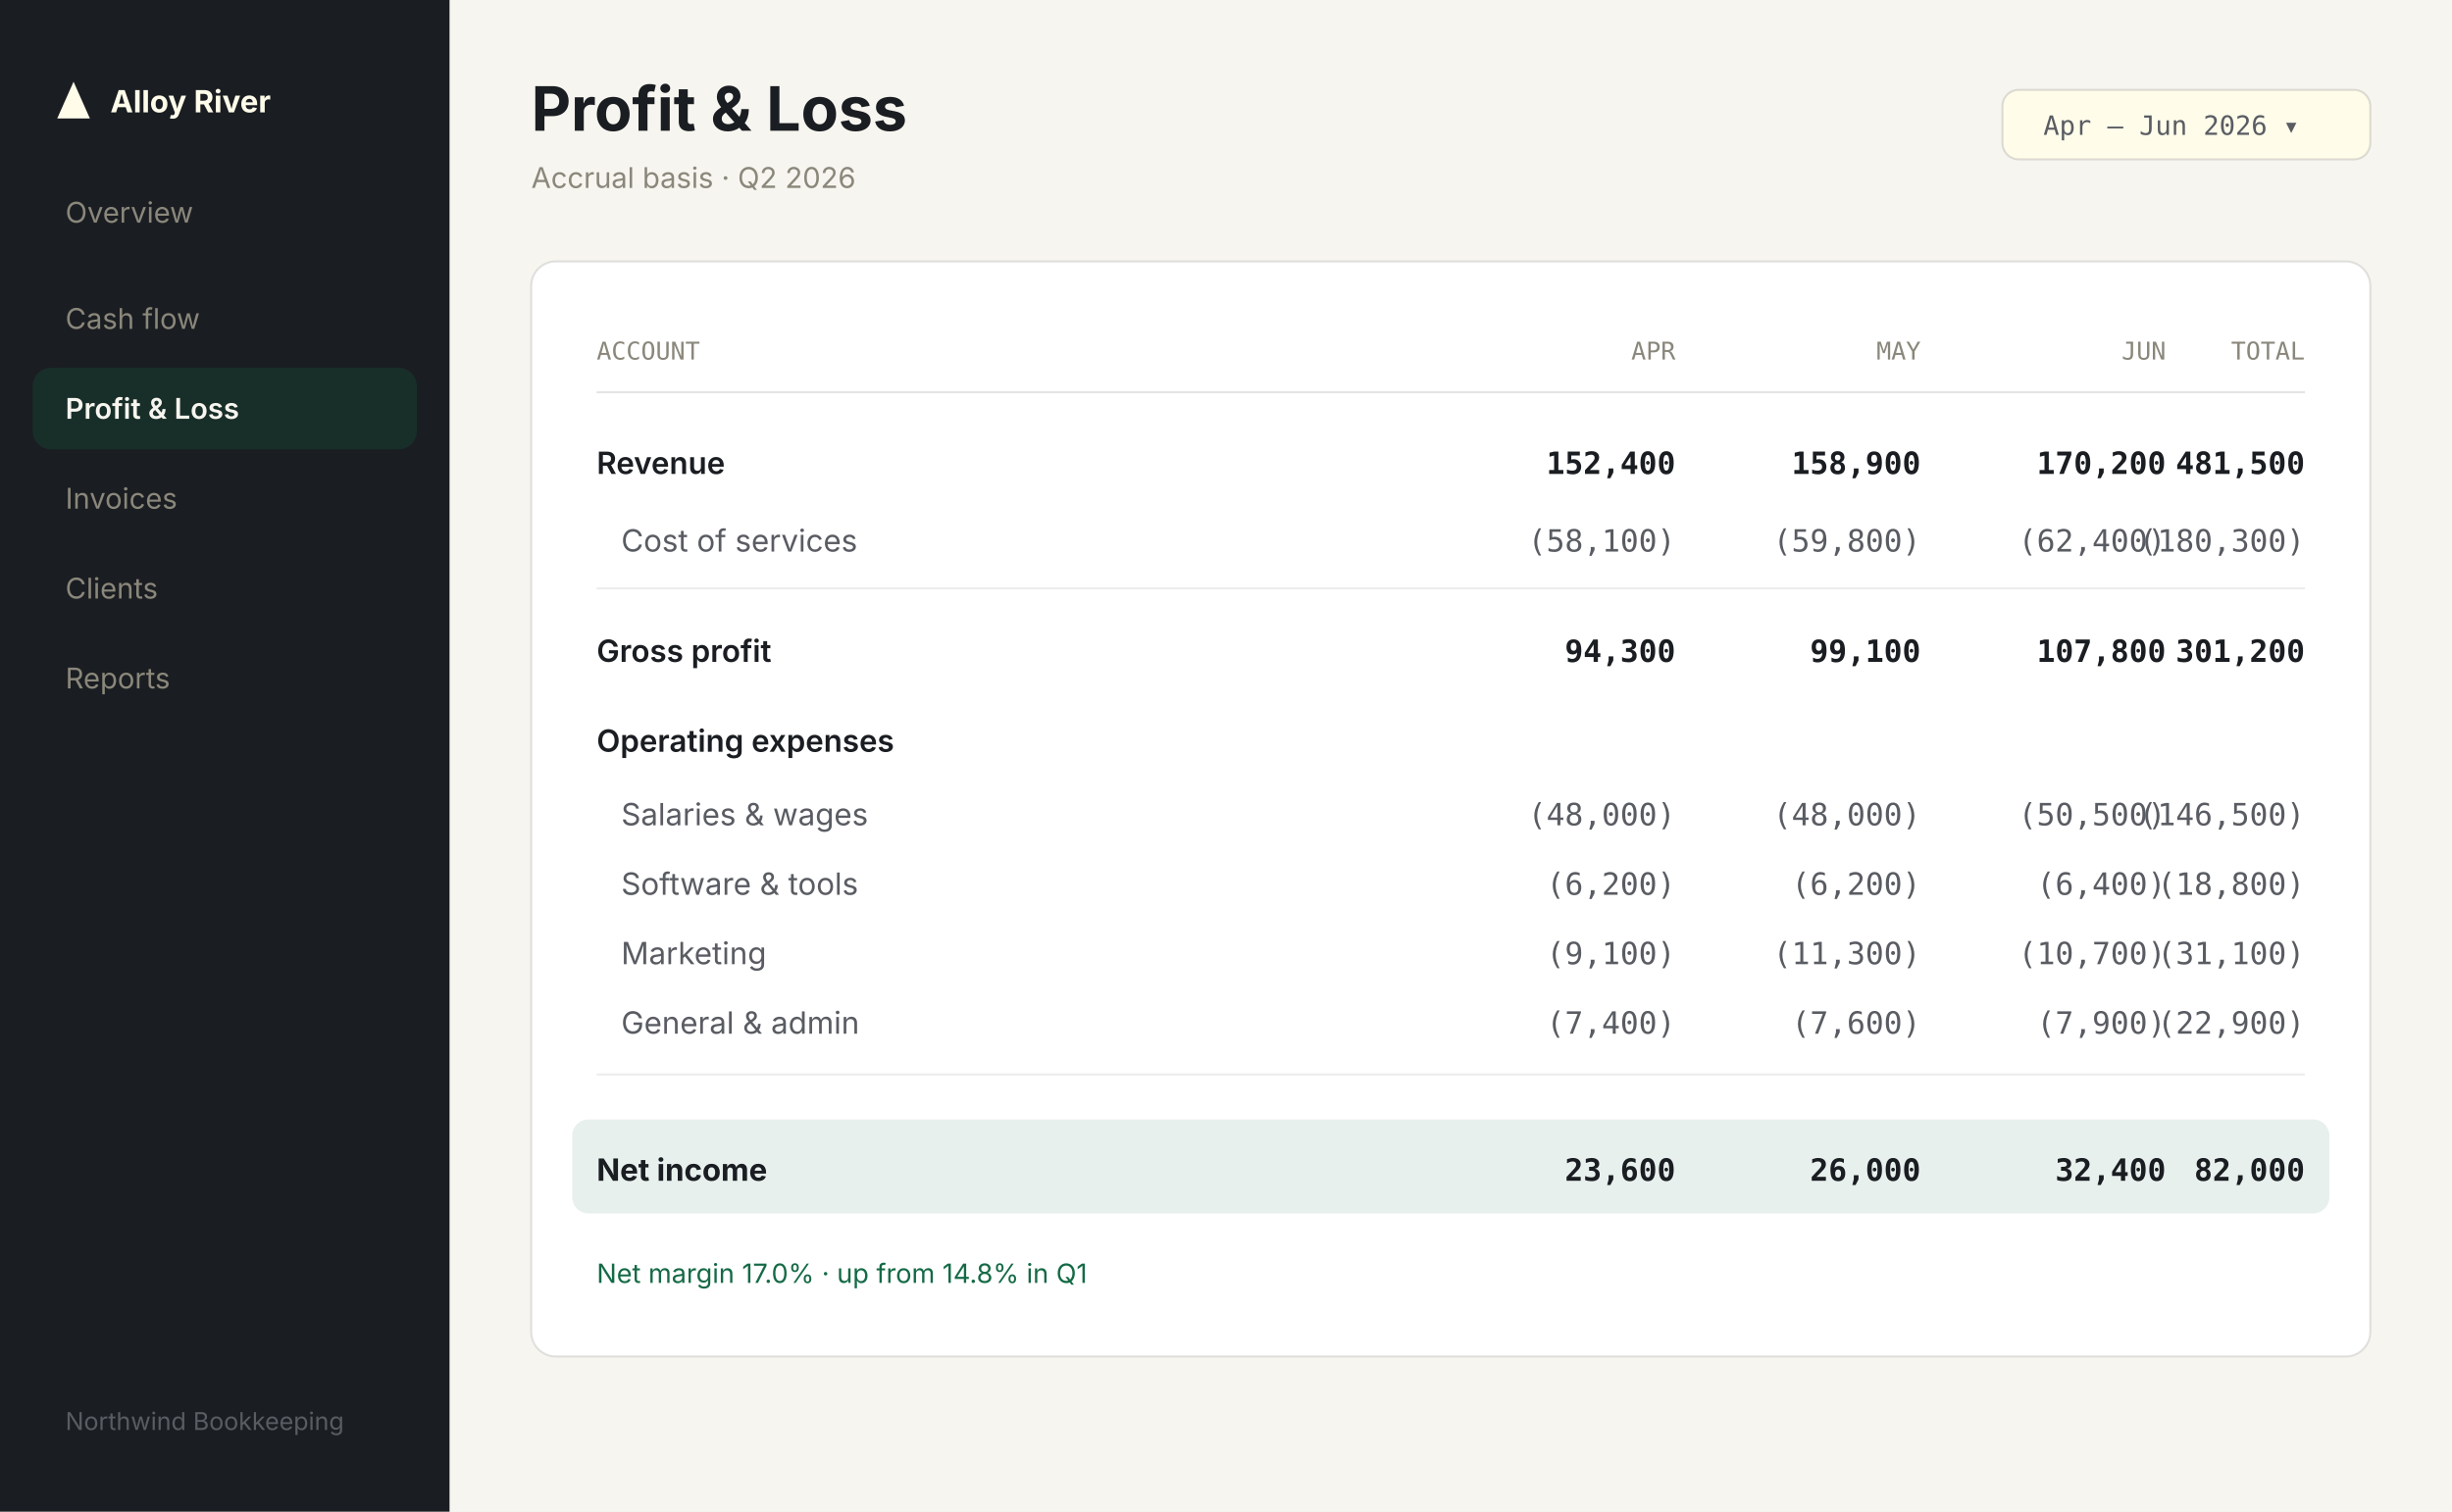
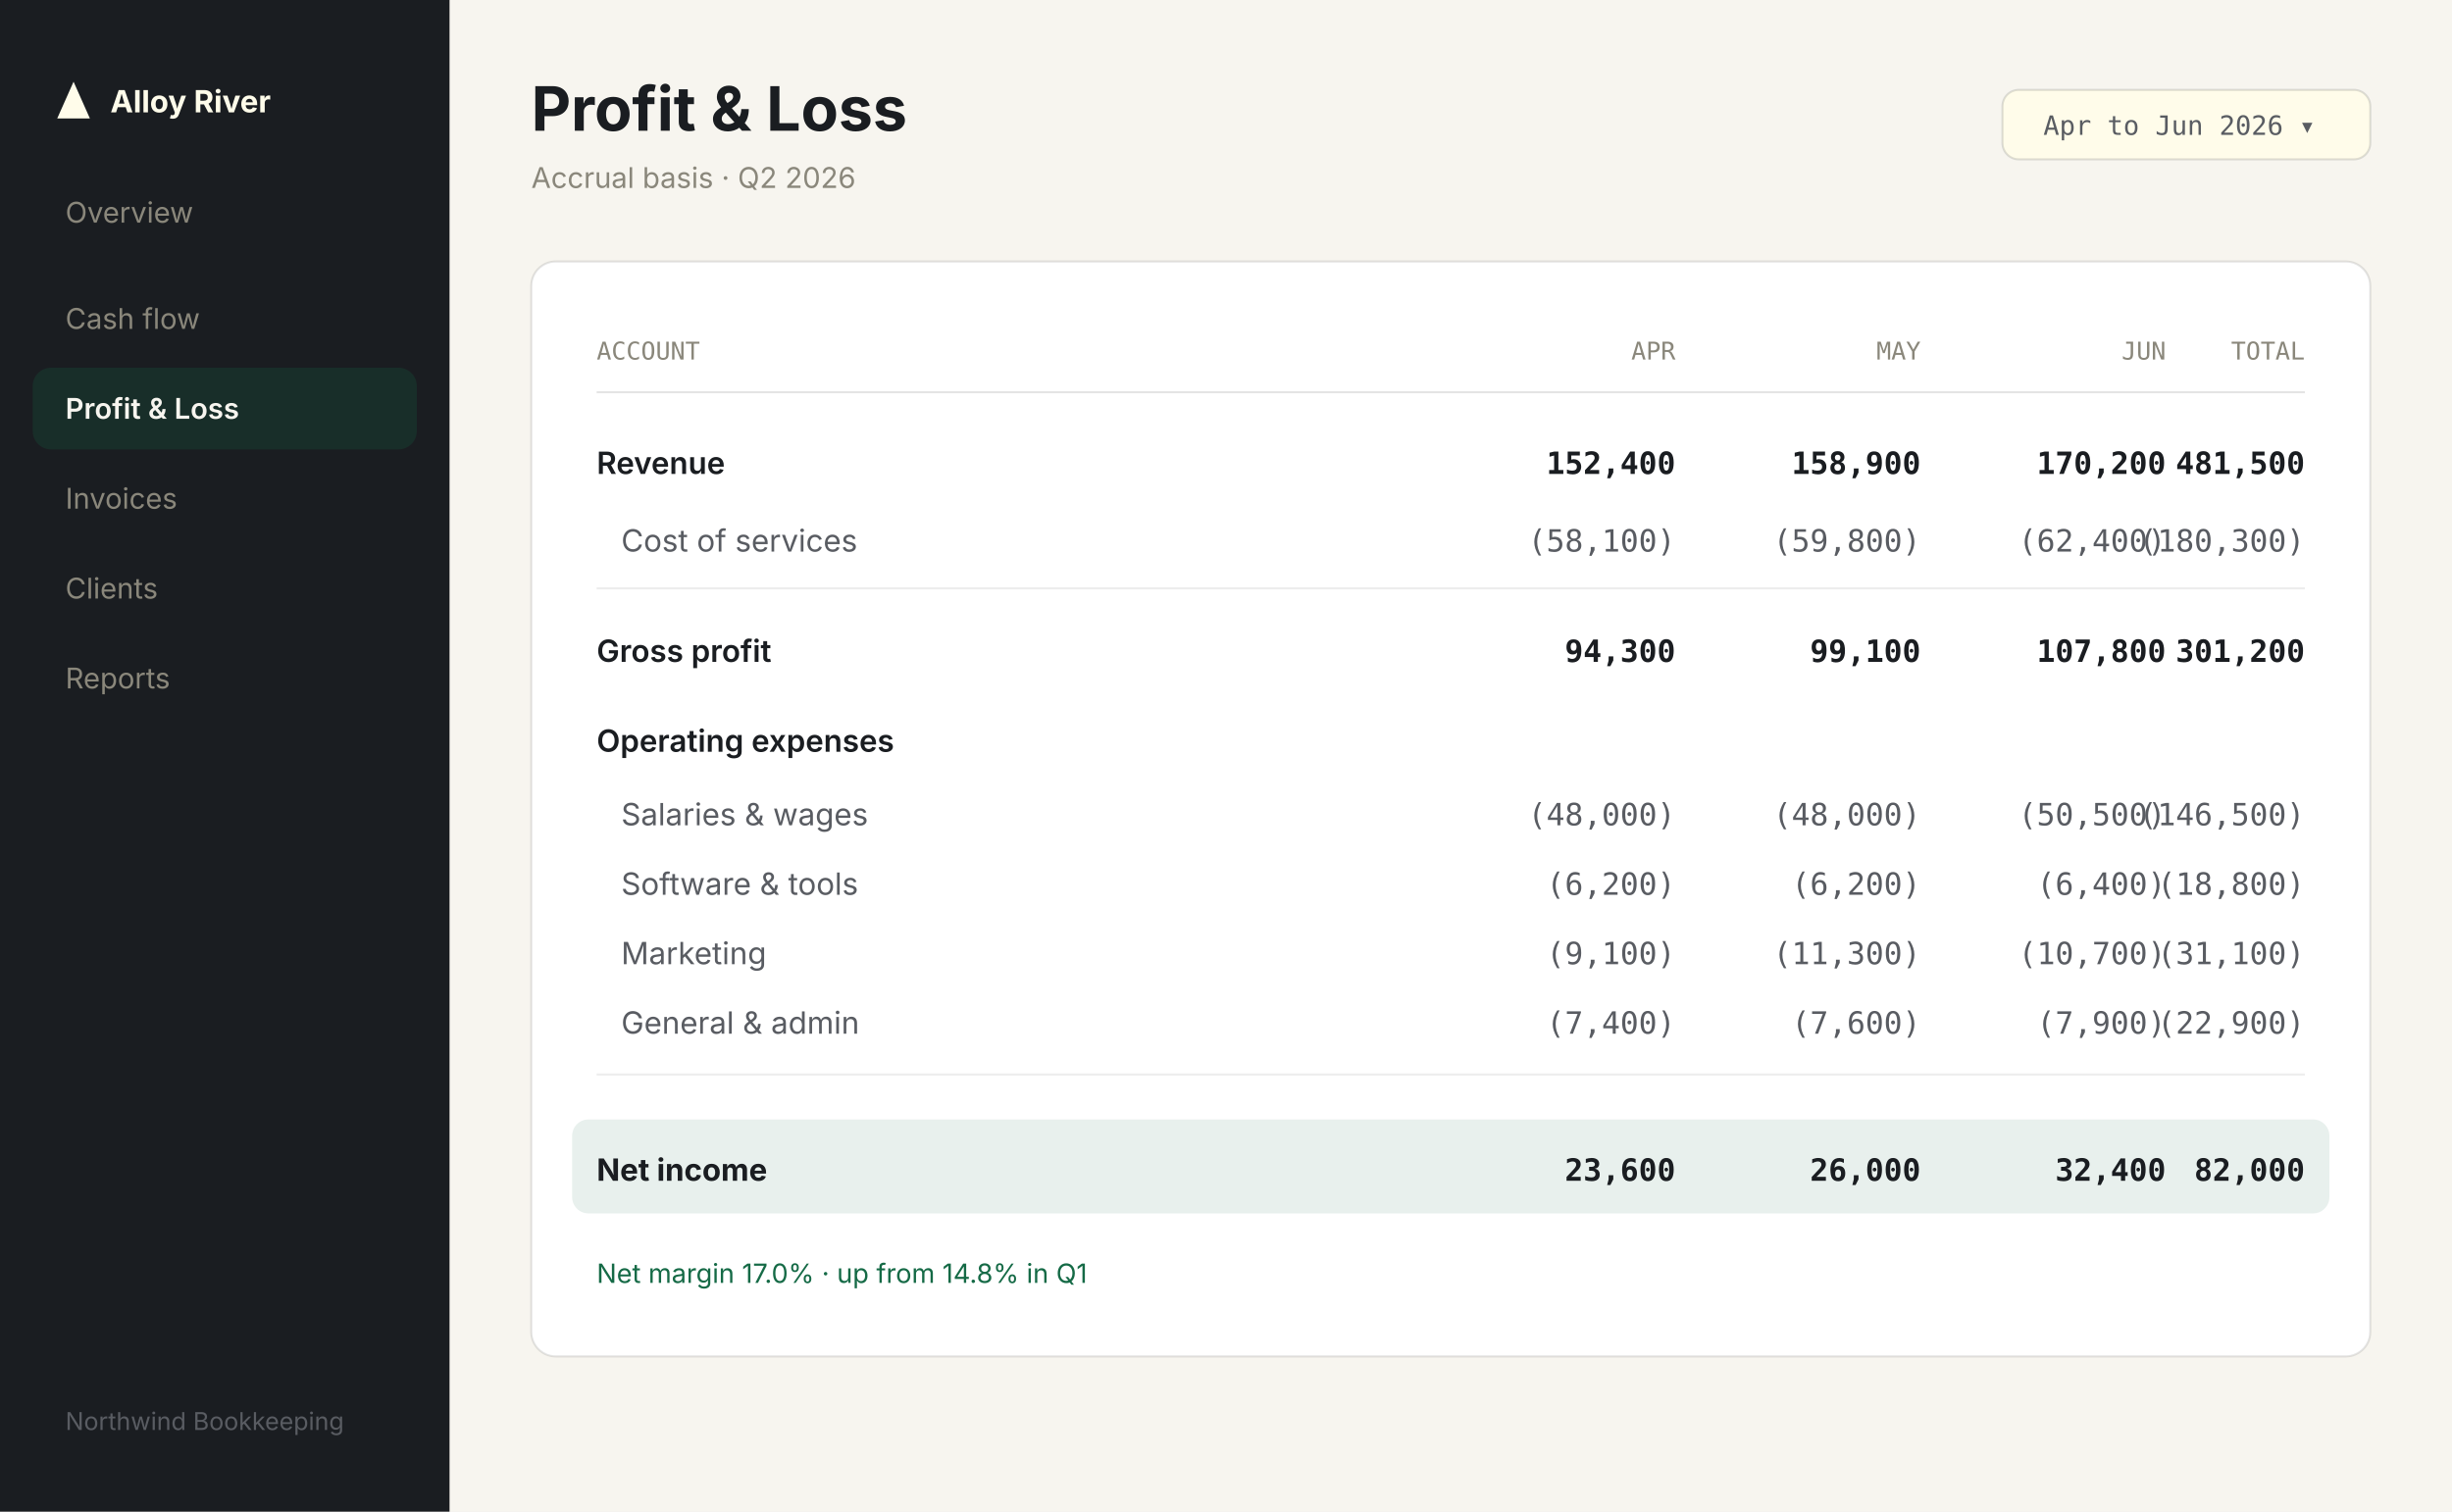
<svg xmlns="http://www.w3.org/2000/svg" viewBox="0 0 1200 740" font-family="Inter, Arial, sans-serif">
  <rect width="1200" height="740" fill="#F7F5EF" />
  <rect width="220" height="740" fill="#1A1D21" />
  <g transform="translate(28,40)">
    <polygon points="0,18 16,18 8,0" fill="#FFFCEA" />
    <text x="26" y="15" fill="#FFFCEA" font-size="15" font-weight="700">Alloy River</text>
  </g>
  <g font-size="14" fill="#8A877B">
    <text x="32" y="109">Overview</text>
    <text x="32" y="161">Cash flow</text>
    <rect x="16" y="180" width="188" height="40" rx="9" fill="#156A46" fill-opacity="0.22" />
    <text x="32" y="205" fill="#F7F5EF" font-weight="600">Profit &amp; Loss</text>
    <text x="32" y="249">Invoices</text>
    <text x="32" y="293">Clients</text>
    <text x="32" y="337">Reports</text>
  </g>
  <text x="32" y="700" fill="#595C62" font-size="12">Northwind Bookkeeping</text>
  <text x="260" y="64" fill="#1A1D21" font-size="30" font-weight="700">Profit &amp; Loss</text>
  <text x="260" y="92" fill="#8A877B" font-size="14">Accrual basis · Q2 2026</text>
  <rect x="980" y="44" width="180" height="34" rx="8" fill="#FFFCEA" stroke="#1A1D21" stroke-opacity="0.14" />
-   <text x="1000" y="66" fill="#595C62" font-size="13" font-family="Geist Mono, monospace">Apr – Jun 2026 ▾</text>
+   <text x="1000" y="66" fill="#595C62" font-size="13" font-family="Geist Mono, monospace">Apr to Jun 2026 ▾</text>
  <g transform="translate(260,128)">
    <rect width="900" height="536" rx="12" fill="#FFFFFF" stroke="#1A1D21" stroke-opacity="0.12" />
    <g font-family="Geist Mono, monospace" font-size="12" fill="#8A877B">
      <text x="32" y="48">ACCOUNT</text>
      <text x="560" y="48" text-anchor="end">APR</text>
      <text x="680" y="48" text-anchor="end">MAY</text>
      <text x="800" y="48" text-anchor="end">JUN</text>
      <text x="868" y="48" text-anchor="end">TOTAL</text>
    </g>
    <line x1="32" y1="64" x2="868" y2="64" stroke="#1A1D21" stroke-opacity="0.12" />
    <g font-size="15">
      <text x="32" y="104" fill="#1A1D21" font-weight="600">Revenue</text>
      <g font-family="Geist Mono, monospace" fill="#1A1D21" font-weight="600">
        <text x="560" y="104" text-anchor="end">152,400</text>
        <text x="680" y="104" text-anchor="end">158,900</text>
        <text x="800" y="104" text-anchor="end">170,200</text>
        <text x="868" y="104" text-anchor="end">481,500</text>
      </g>
      <text x="44" y="142" fill="#595C62">Cost of services</text>
      <g font-family="Geist Mono, monospace" fill="#595C62">
        <text x="560" y="142" text-anchor="end">(58,100)</text>
        <text x="680" y="142" text-anchor="end">(59,800)</text>
        <text x="800" y="142" text-anchor="end">(62,400)</text>
        <text x="868" y="142" text-anchor="end">(180,300)</text>
      </g>
      <line x1="32" y1="160" x2="868" y2="160" stroke="#1A1D21" stroke-opacity="0.08" />
      <text x="32" y="196" fill="#1A1D21" font-weight="600">Gross profit</text>
      <g font-family="Geist Mono, monospace" fill="#1A1D21" font-weight="600">
        <text x="560" y="196" text-anchor="end">94,300</text>
        <text x="680" y="196" text-anchor="end">99,100</text>
        <text x="800" y="196" text-anchor="end">107,800</text>
        <text x="868" y="196" text-anchor="end">301,200</text>
      </g>
      <text x="32" y="240" fill="#1A1D21" font-weight="600">Operating expenses</text>
      <text x="44" y="276" fill="#595C62">Salaries &amp; wages</text>
      <g font-family="Geist Mono, monospace" fill="#595C62">
        <text x="560" y="276" text-anchor="end">(48,000)</text>
        <text x="680" y="276" text-anchor="end">(48,000)</text>
        <text x="800" y="276" text-anchor="end">(50,500)</text>
        <text x="868" y="276" text-anchor="end">(146,500)</text>
      </g>
      <text x="44" y="310" fill="#595C62">Software &amp; tools</text>
      <g font-family="Geist Mono, monospace" fill="#595C62">
        <text x="560" y="310" text-anchor="end">(6,200)</text>
        <text x="680" y="310" text-anchor="end">(6,200)</text>
        <text x="800" y="310" text-anchor="end">(6,400)</text>
        <text x="868" y="310" text-anchor="end">(18,800)</text>
      </g>
      <text x="44" y="344" fill="#595C62">Marketing</text>
      <g font-family="Geist Mono, monospace" fill="#595C62">
        <text x="560" y="344" text-anchor="end">(9,100)</text>
        <text x="680" y="344" text-anchor="end">(11,300)</text>
        <text x="800" y="344" text-anchor="end">(10,700)</text>
        <text x="868" y="344" text-anchor="end">(31,100)</text>
      </g>
      <text x="44" y="378" fill="#595C62">General &amp; admin</text>
      <g font-family="Geist Mono, monospace" fill="#595C62">
        <text x="560" y="378" text-anchor="end">(7,400)</text>
        <text x="680" y="378" text-anchor="end">(7,600)</text>
        <text x="800" y="378" text-anchor="end">(7,900)</text>
        <text x="868" y="378" text-anchor="end">(22,900)</text>
      </g>
      <line x1="32" y1="398" x2="868" y2="398" stroke="#1A1D21" stroke-opacity="0.08" />
      <rect x="20" y="420" width="860" height="46" rx="8" fill="#156A46" fill-opacity="0.10" />
      <text x="32" y="450" fill="#1A1D21" font-weight="700">Net income</text>
      <g font-family="Geist Mono, monospace" fill="#1A1D21" font-weight="700">
        <text x="560" y="450" text-anchor="end">23,600</text>
        <text x="680" y="450" text-anchor="end">26,000</text>
        <text x="800" y="450" text-anchor="end">32,400</text>
        <text x="868" y="450" text-anchor="end">82,000</text>
      </g>
      <text x="32" y="500" fill="#156A46" font-size="13">Net margin 17.0% · up from 14.8% in Q1</text>
    </g>
  </g>
</svg>
